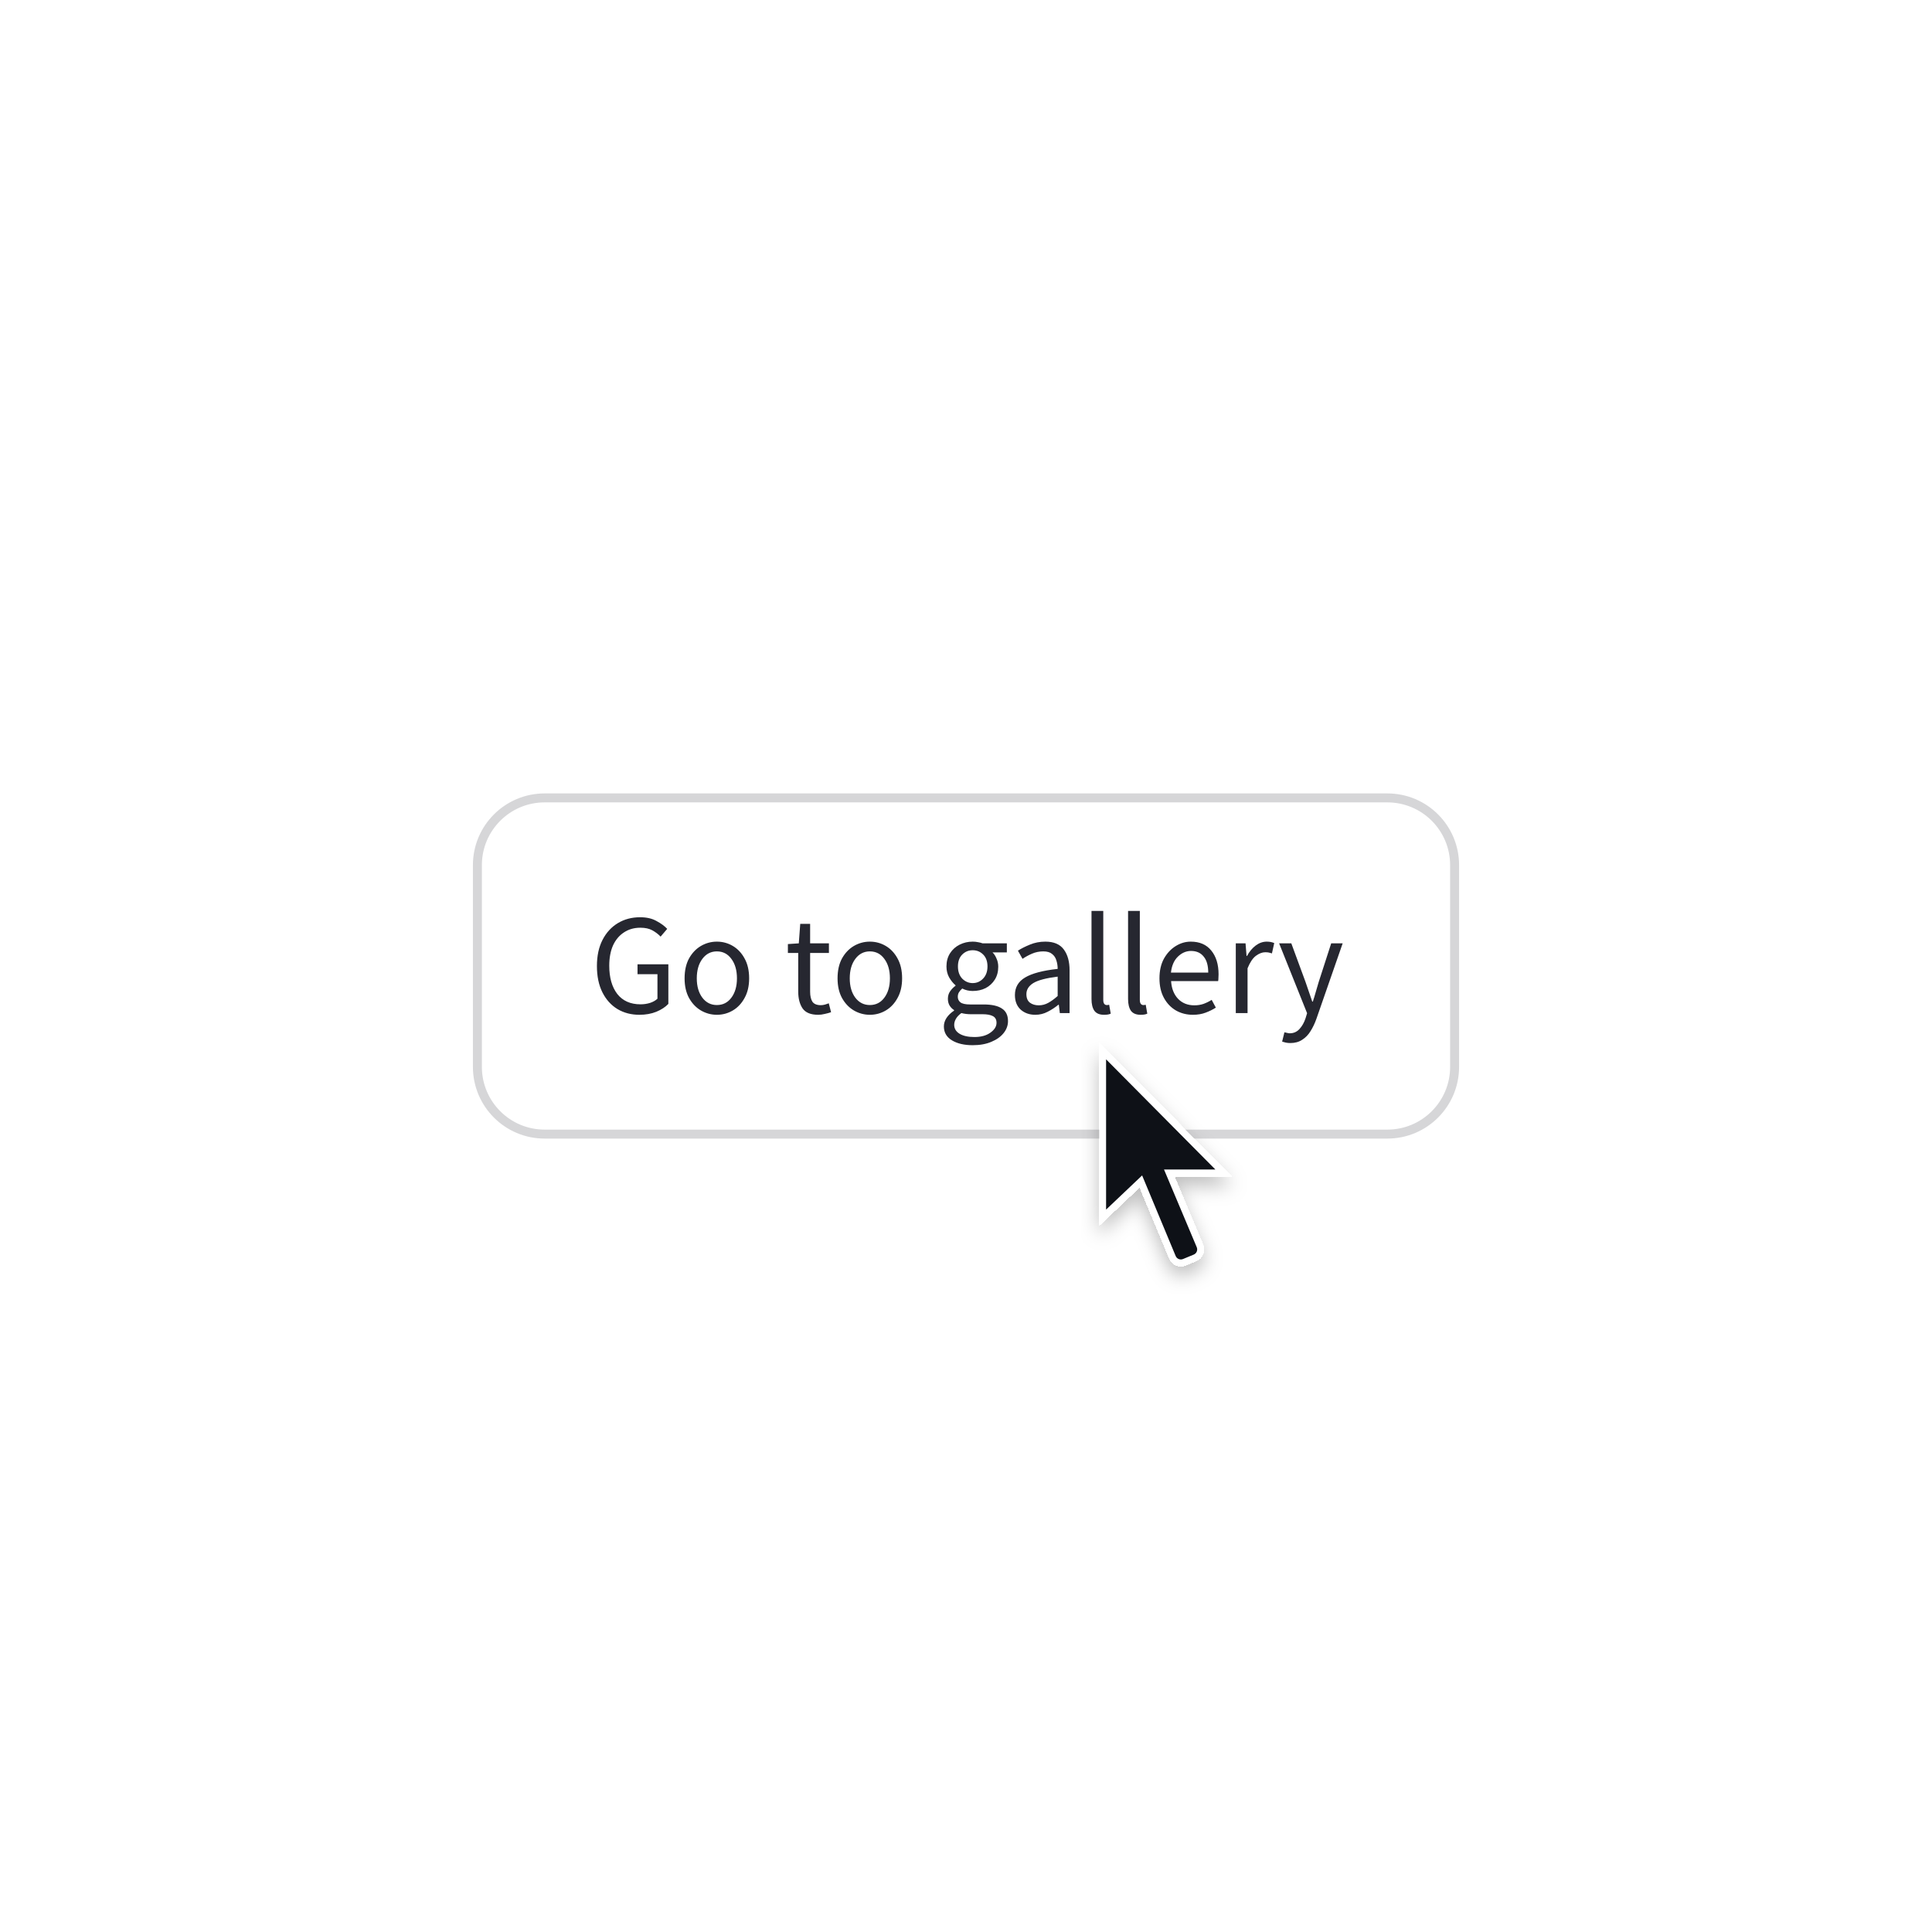
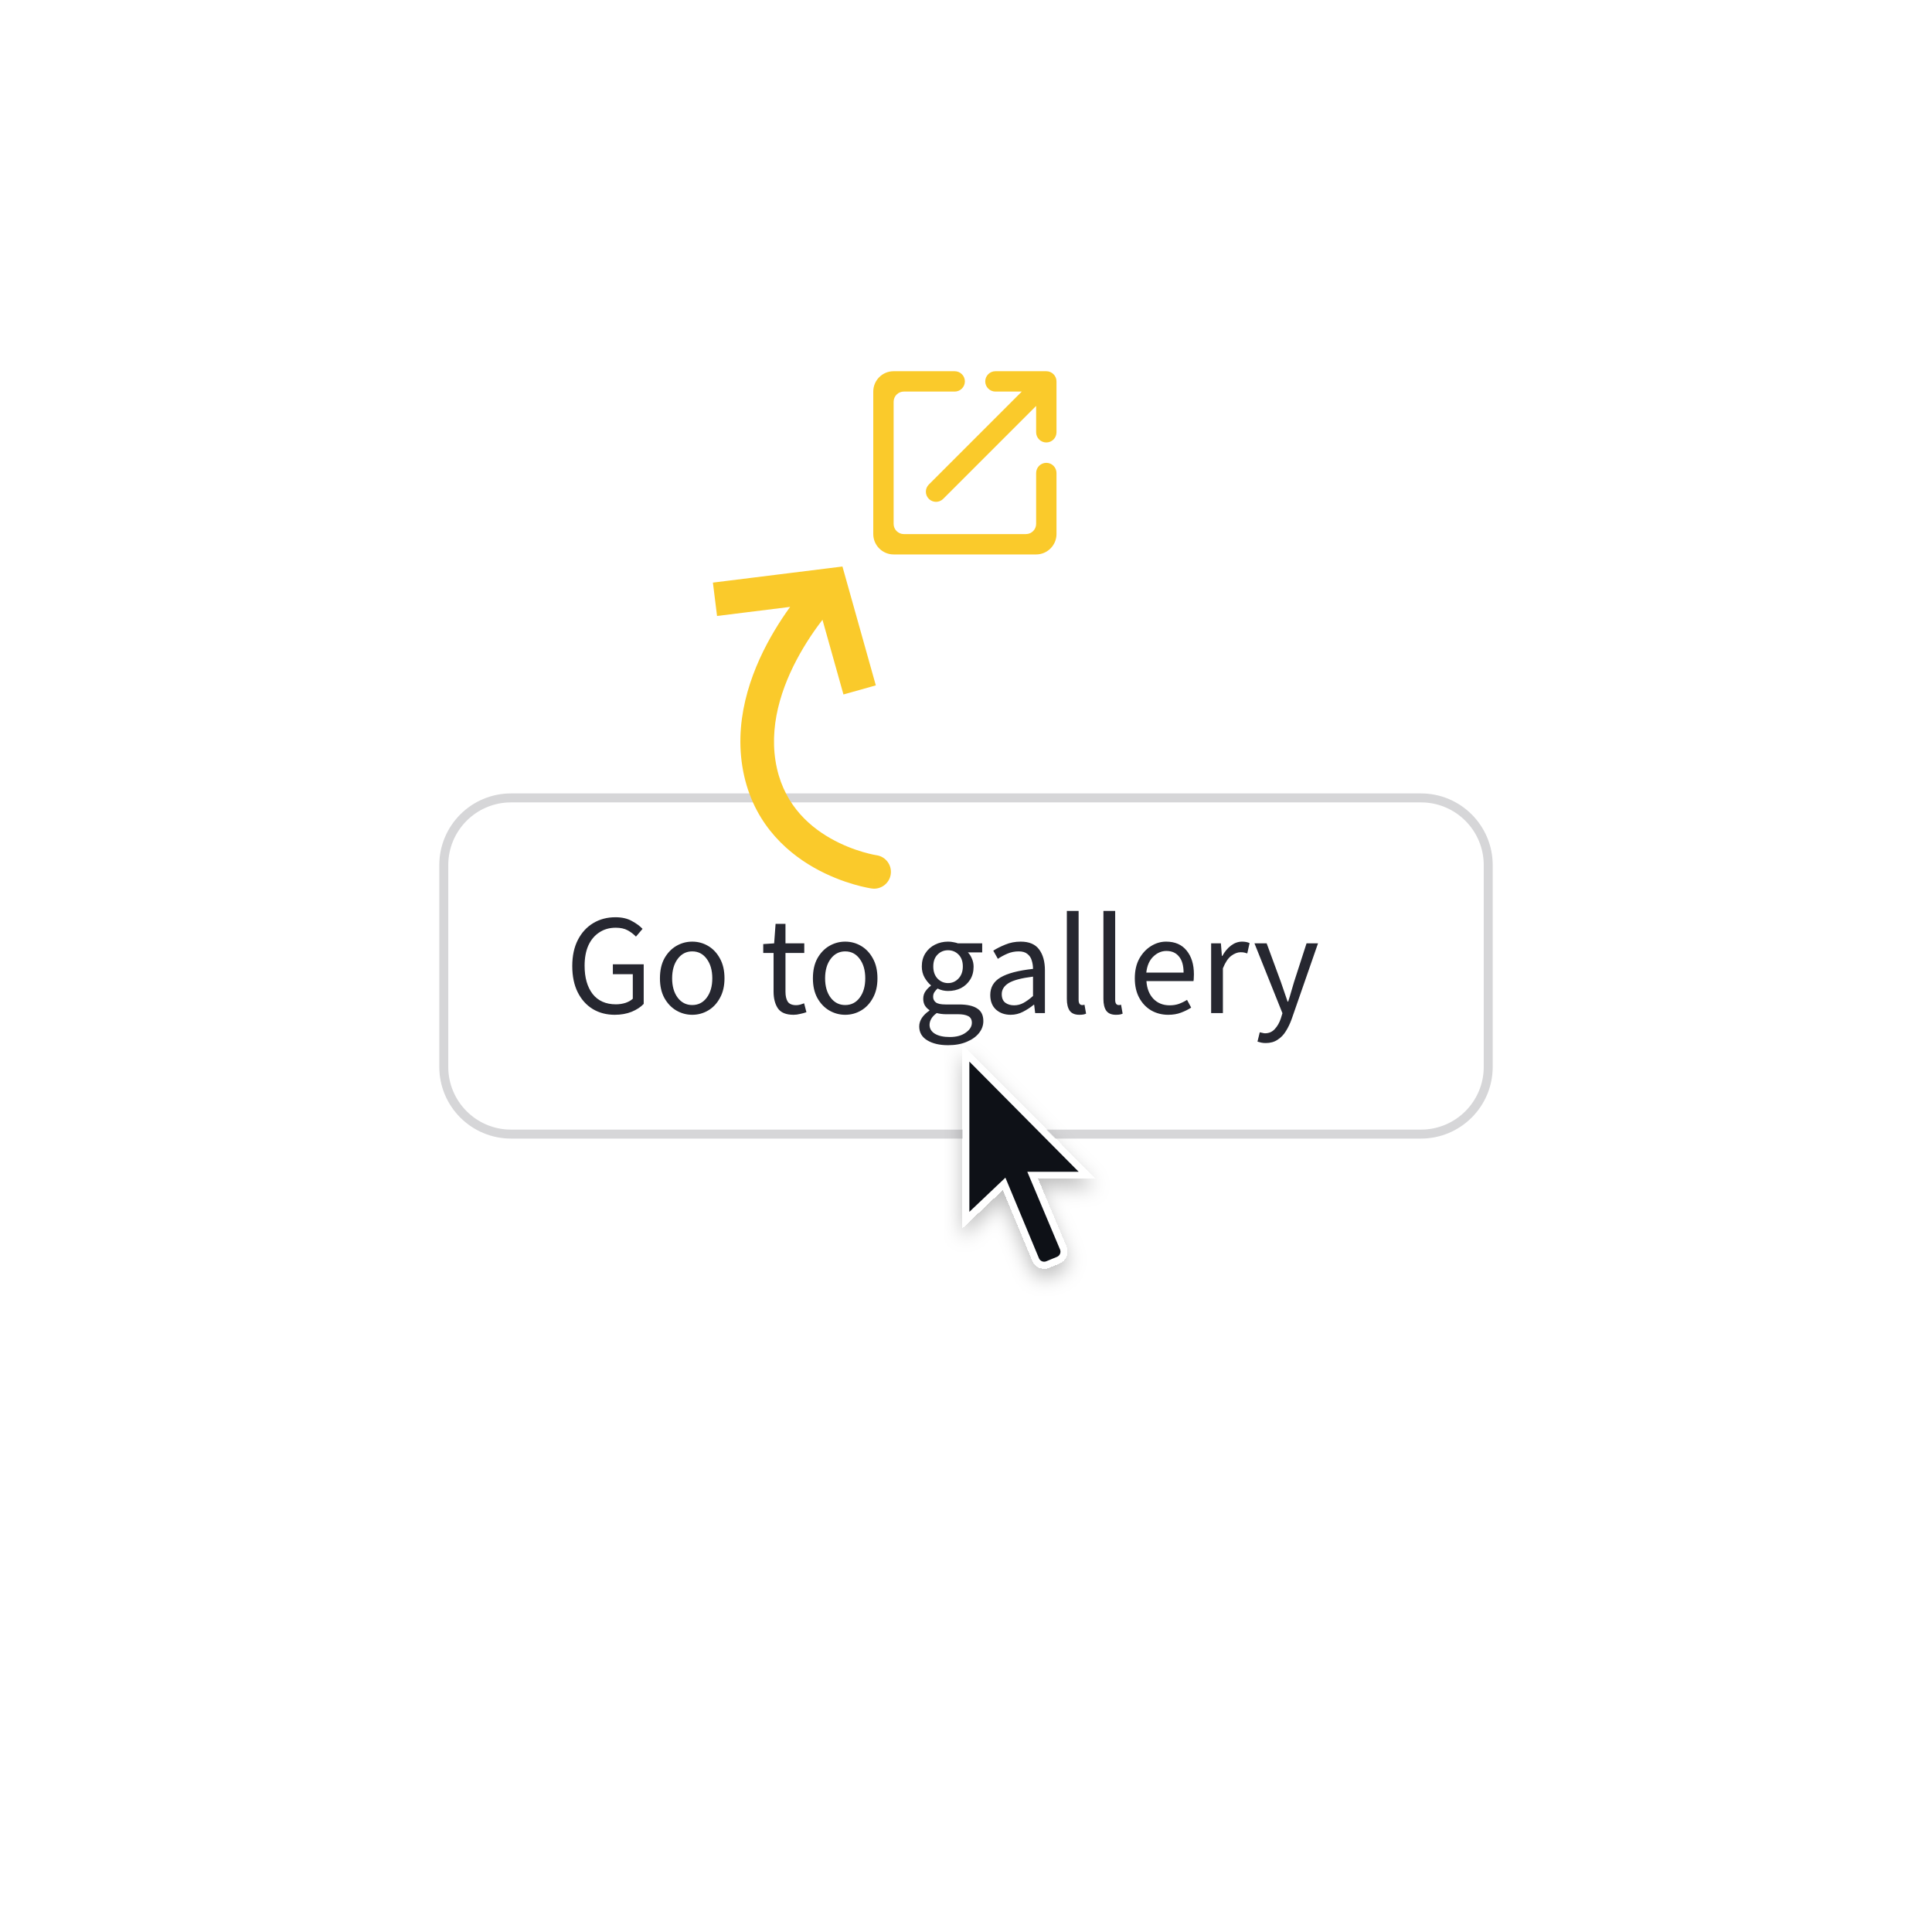
<svg xmlns="http://www.w3.org/2000/svg" width="862" height="862" viewBox="0 0 862 862" fill="none">
  <rect width="862" height="862" fill="white" />
-   <rect x="213" y="356" width="436" height="150" rx="30" stroke="#D6D6D8" stroke-width="4" />
-   <path d="M285.272 452.768C281.603 452.768 278.339 451.915 275.48 450.208C272.621 448.459 270.381 445.963 268.76 442.72C267.139 439.477 266.328 435.573 266.328 431.008C266.328 426.485 267.16 422.603 268.824 419.36C270.488 416.117 272.771 413.621 275.672 411.872C278.573 410.123 281.88 409.248 285.592 409.248C288.493 409.248 290.925 409.803 292.888 410.912C294.893 411.979 296.493 413.152 297.688 414.432L294.744 417.888C293.677 416.779 292.44 415.84 291.032 415.072C289.624 414.304 287.853 413.92 285.72 413.92C282.904 413.92 280.451 414.624 278.36 416.032C276.269 417.397 274.648 419.339 273.496 421.856C272.387 424.373 271.832 427.381 271.832 430.88C271.832 436.171 273.027 440.373 275.416 443.488C277.848 446.56 281.304 448.096 285.784 448.096C287.277 448.096 288.707 447.883 290.072 447.456C291.437 446.987 292.525 446.368 293.336 445.6V434.656H284.44V430.24H298.2V447.904C296.877 449.312 295.085 450.485 292.824 451.424C290.605 452.32 288.088 452.768 285.272 452.768ZM319.844 452.768C317.327 452.768 314.959 452.128 312.74 450.848C310.564 449.568 308.793 447.712 307.428 445.28C306.105 442.848 305.444 439.925 305.444 436.512C305.444 433.013 306.105 430.048 307.428 427.616C308.793 425.184 310.564 423.328 312.74 422.048C314.959 420.768 317.327 420.128 319.844 420.128C322.404 420.128 324.772 420.768 326.948 422.048C329.124 423.328 330.873 425.184 332.196 427.616C333.561 430.048 334.244 433.013 334.244 436.512C334.244 439.925 333.561 442.848 332.196 445.28C330.873 447.712 329.124 449.568 326.948 450.848C324.772 452.128 322.404 452.768 319.844 452.768ZM319.844 448.416C322.532 448.416 324.687 447.328 326.308 445.152C327.972 442.933 328.804 440.053 328.804 436.512C328.804 432.928 327.972 430.027 326.308 427.808C324.687 425.589 322.532 424.48 319.844 424.48C317.199 424.48 315.044 425.589 313.38 427.808C311.716 430.027 310.884 432.928 310.884 436.512C310.884 440.053 311.716 442.933 313.38 445.152C315.044 447.328 317.199 448.416 319.844 448.416ZM365.04 452.768C361.712 452.768 359.387 451.808 358.064 449.888C356.784 447.968 356.144 445.472 356.144 442.4V425.184H351.536V421.216L356.4 420.896L357.04 412.192H361.456V420.896H369.84V425.184H361.456V442.464C361.456 444.384 361.797 445.877 362.48 446.944C363.205 447.968 364.464 448.48 366.256 448.48C366.811 448.48 367.408 448.395 368.048 448.224C368.688 448.011 369.264 447.819 369.776 447.648L370.8 451.616C369.947 451.915 369.008 452.171 367.984 452.384C367.003 452.64 366.021 452.768 365.04 452.768ZM388.094 452.768C385.577 452.768 383.209 452.128 380.99 450.848C378.814 449.568 377.043 447.712 375.678 445.28C374.355 442.848 373.694 439.925 373.694 436.512C373.694 433.013 374.355 430.048 375.678 427.616C377.043 425.184 378.814 423.328 380.99 422.048C383.209 420.768 385.577 420.128 388.094 420.128C390.654 420.128 393.022 420.768 395.198 422.048C397.374 423.328 399.123 425.184 400.446 427.616C401.811 430.048 402.494 433.013 402.494 436.512C402.494 439.925 401.811 442.848 400.446 445.28C399.123 447.712 397.374 449.568 395.198 450.848C393.022 452.128 390.654 452.768 388.094 452.768ZM388.094 448.416C390.782 448.416 392.937 447.328 394.558 445.152C396.222 442.933 397.054 440.053 397.054 436.512C397.054 432.928 396.222 430.027 394.558 427.808C392.937 425.589 390.782 424.48 388.094 424.48C385.449 424.48 383.294 425.589 381.63 427.808C379.966 430.027 379.134 432.928 379.134 436.512C379.134 440.053 379.966 442.933 381.63 445.152C383.294 447.328 385.449 448.416 388.094 448.416ZM433.994 466.336C430.197 466.336 427.103 465.611 424.714 464.16C422.325 462.709 421.13 460.64 421.13 457.952C421.13 456.629 421.535 455.349 422.346 454.112C423.157 452.917 424.266 451.851 425.674 450.912V450.656C424.906 450.187 424.245 449.525 423.69 448.672C423.178 447.819 422.922 446.795 422.922 445.6C422.922 444.277 423.285 443.125 424.01 442.144C424.735 441.163 425.503 440.395 426.314 439.84V439.584C425.29 438.731 424.351 437.579 423.498 436.128C422.687 434.677 422.282 433.035 422.282 431.2C422.282 428.939 422.815 426.976 423.882 425.312C424.949 423.648 426.378 422.368 428.17 421.472C429.962 420.576 431.903 420.128 433.994 420.128C434.847 420.128 435.658 420.213 436.426 420.384C437.194 420.512 437.855 420.683 438.41 420.896H449.226V424.928H442.826C443.551 425.611 444.149 426.528 444.618 427.68C445.13 428.789 445.386 430.005 445.386 431.328C445.386 433.547 444.874 435.467 443.85 437.088C442.826 438.709 441.461 439.968 439.754 440.864C438.047 441.717 436.127 442.144 433.994 442.144C432.33 442.144 430.773 441.781 429.322 441.056C428.767 441.525 428.298 442.059 427.914 442.656C427.53 443.211 427.338 443.915 427.338 444.768C427.338 445.749 427.722 446.56 428.49 447.2C429.301 447.84 430.751 448.16 432.842 448.16H438.858C442.485 448.16 445.194 448.757 446.986 449.952C448.821 451.104 449.738 452.981 449.738 455.584C449.738 457.504 449.098 459.275 447.818 460.896C446.538 462.517 444.725 463.819 442.378 464.8C440.031 465.824 437.237 466.336 433.994 466.336ZM433.994 438.624C435.786 438.624 437.322 437.963 438.602 436.64C439.925 435.275 440.586 433.461 440.586 431.2C440.586 428.939 439.946 427.168 438.666 425.888C437.386 424.608 435.829 423.968 433.994 423.968C432.159 423.968 430.602 424.608 429.322 425.888C428.042 427.168 427.402 428.939 427.402 431.2C427.402 433.461 428.042 435.275 429.322 436.64C430.645 437.963 432.202 438.624 433.994 438.624ZM434.762 462.688C437.749 462.688 440.138 462.027 441.93 460.704C443.722 459.424 444.618 457.973 444.618 456.352C444.618 454.901 444.063 453.899 442.954 453.344C441.887 452.789 440.351 452.512 438.346 452.512H432.97C432.373 452.512 431.711 452.469 430.986 452.384C430.303 452.299 429.621 452.171 428.938 452C427.829 452.811 427.018 453.664 426.506 454.56C425.994 455.456 425.738 456.352 425.738 457.248C425.738 458.912 426.527 460.235 428.106 461.216C429.727 462.197 431.946 462.688 434.762 462.688ZM461.916 452.768C459.313 452.768 457.137 452 455.388 450.464C453.681 448.885 452.828 446.709 452.828 443.936C452.828 440.523 454.343 437.92 457.372 436.128C460.444 434.293 465.287 433.013 471.9 432.288C471.9 430.965 471.708 429.707 471.324 428.512C470.983 427.317 470.343 426.357 469.404 425.632C468.508 424.864 467.207 424.48 465.5 424.48C463.708 424.48 462.023 424.821 460.444 425.504C458.865 426.187 457.457 426.955 456.22 427.808L454.172 424.16C455.623 423.221 457.393 422.325 459.484 421.472C461.617 420.576 463.921 420.128 466.396 420.128C470.193 420.128 472.945 421.301 474.652 423.648C476.359 425.952 477.212 429.045 477.212 432.928V452H472.86L472.412 448.288H472.22C470.769 449.483 469.169 450.528 467.42 451.424C465.713 452.32 463.879 452.768 461.916 452.768ZM463.452 448.544C464.945 448.544 466.353 448.181 467.676 447.456C468.999 446.731 470.407 445.707 471.9 444.384V435.744C466.737 436.384 463.111 437.344 461.02 438.624C458.972 439.904 457.948 441.547 457.948 443.552C457.948 445.301 458.481 446.581 459.548 447.392C460.615 448.16 461.916 448.544 463.452 448.544ZM492.566 452.768C490.603 452.768 489.174 452.171 488.278 450.976C487.425 449.739 486.998 447.989 486.998 445.728V406.432H492.246V446.112C492.246 446.923 492.395 447.52 492.694 447.904C492.993 448.245 493.334 448.416 493.718 448.416C493.889 448.416 494.038 448.416 494.166 448.416C494.337 448.373 494.571 448.331 494.87 448.288L495.574 452.256C495.233 452.427 494.827 452.555 494.358 452.64C493.889 452.725 493.291 452.768 492.566 452.768ZM508.879 452.768C506.916 452.768 505.487 452.171 504.591 450.976C503.737 449.739 503.311 447.989 503.311 445.728V406.432H508.559V446.112C508.559 446.923 508.708 447.52 509.007 447.904C509.305 448.245 509.647 448.416 510.031 448.416C510.201 448.416 510.351 448.416 510.479 448.416C510.649 448.373 510.884 448.331 511.183 448.288L511.887 452.256C511.545 452.427 511.14 452.555 510.671 452.64C510.201 452.725 509.604 452.768 508.879 452.768ZM532.231 452.768C529.458 452.768 526.94 452.128 524.679 450.848C522.418 449.525 520.626 447.648 519.303 445.216C517.98 442.784 517.319 439.883 517.319 436.512C517.319 433.099 517.98 430.176 519.303 427.744C520.668 425.312 522.418 423.435 524.551 422.112C526.684 420.789 528.924 420.128 531.271 420.128C535.239 420.128 538.29 421.451 540.423 424.096C542.599 426.741 543.687 430.283 543.687 434.72C543.687 435.275 543.666 435.829 543.623 436.384C543.623 436.896 543.58 437.344 543.495 437.728H522.503C522.716 441.013 523.74 443.637 525.575 445.6C527.452 447.563 529.884 448.544 532.871 448.544C534.364 448.544 535.73 448.331 536.967 447.904C538.247 447.435 539.463 446.837 540.615 446.112L542.471 449.568C541.148 450.421 539.634 451.168 537.927 451.808C536.263 452.448 534.364 452.768 532.231 452.768ZM522.439 433.952H539.079C539.079 430.795 538.396 428.405 537.031 426.784C535.708 425.12 533.831 424.288 531.399 424.288C529.223 424.288 527.26 425.141 525.511 426.848C523.804 428.512 522.78 430.88 522.439 433.952ZM551.373 452V420.896H555.725L556.173 426.528H556.365C557.432 424.565 558.733 423.008 560.269 421.856C561.805 420.704 563.448 420.128 565.197 420.128C566.434 420.128 567.544 420.341 568.525 420.768L567.501 425.376C566.989 425.205 566.52 425.077 566.093 424.992C565.666 424.907 565.133 424.864 564.493 424.864C563.17 424.864 561.784 425.397 560.333 426.464C558.925 427.531 557.688 429.387 556.621 432.032V452H551.373ZM575.698 465.376C575.015 465.376 574.354 465.312 573.714 465.184C573.116 465.056 572.562 464.907 572.049 464.736L573.074 460.576C573.415 460.661 573.799 460.747 574.226 460.832C574.652 460.96 575.058 461.024 575.442 461.024C577.191 461.024 578.642 460.384 579.794 459.104C580.946 457.867 581.842 456.288 582.482 454.368L583.186 452.064L570.706 420.896H576.146L582.482 438.112C582.951 439.435 583.442 440.864 583.954 442.4C584.508 443.936 585.02 445.429 585.49 446.88H585.746C586.215 445.472 586.663 444 587.09 442.464C587.516 440.928 587.943 439.477 588.37 438.112L593.938 420.896H599.058L587.346 454.56C586.62 456.608 585.746 458.443 584.722 460.064C583.74 461.685 582.503 462.965 581.01 463.904C579.559 464.885 577.788 465.376 575.698 465.376Z" fill="#262730" />
+   <rect x="198" y="356" width="466" height="150" rx="30" stroke="#D6D6D8" stroke-width="4" />
+   <path d="M274.272 452.768C270.603 452.768 267.339 451.915 264.48 450.208C261.621 448.459 259.381 445.963 257.76 442.72C256.139 439.477 255.328 435.573 255.328 431.008C255.328 426.485 256.16 422.603 257.824 419.36C259.488 416.117 261.771 413.621 264.672 411.872C267.573 410.123 270.88 409.248 274.592 409.248C277.493 409.248 279.925 409.803 281.888 410.912C283.893 411.979 285.493 413.152 286.688 414.432L283.744 417.888C282.677 416.779 281.44 415.84 280.032 415.072C278.624 414.304 276.853 413.92 274.72 413.92C271.904 413.92 269.451 414.624 267.36 416.032C265.269 417.397 263.648 419.339 262.496 421.856C261.387 424.373 260.832 427.381 260.832 430.88C260.832 436.171 262.027 440.373 264.416 443.488C266.848 446.56 270.304 448.096 274.784 448.096C276.277 448.096 277.707 447.883 279.072 447.456C280.437 446.987 281.525 446.368 282.336 445.6V434.656H273.44V430.24H287.2V447.904C285.877 449.312 284.085 450.485 281.824 451.424C279.605 452.32 277.088 452.768 274.272 452.768ZM308.844 452.768C306.327 452.768 303.959 452.128 301.74 450.848C299.564 449.568 297.793 447.712 296.428 445.28C295.105 442.848 294.444 439.925 294.444 436.512C294.444 433.013 295.105 430.048 296.428 427.616C297.793 425.184 299.564 423.328 301.74 422.048C303.959 420.768 306.327 420.128 308.844 420.128C311.404 420.128 313.772 420.768 315.948 422.048C318.124 423.328 319.873 425.184 321.196 427.616C322.561 430.048 323.244 433.013 323.244 436.512C323.244 439.925 322.561 442.848 321.196 445.28C319.873 447.712 318.124 449.568 315.948 450.848C313.772 452.128 311.404 452.768 308.844 452.768ZM308.844 448.416C311.532 448.416 313.687 447.328 315.308 445.152C316.972 442.933 317.804 440.053 317.804 436.512C317.804 432.928 316.972 430.027 315.308 427.808C313.687 425.589 311.532 424.48 308.844 424.48C306.199 424.48 304.044 425.589 302.38 427.808C300.716 430.027 299.884 432.928 299.884 436.512C299.884 440.053 300.716 442.933 302.38 445.152C304.044 447.328 306.199 448.416 308.844 448.416ZM354.04 452.768C350.712 452.768 348.387 451.808 347.064 449.888C345.784 447.968 345.144 445.472 345.144 442.4V425.184H340.536V421.216L345.4 420.896L346.04 412.192H350.456V420.896H358.84V425.184H350.456V442.464C350.456 444.384 350.797 445.877 351.48 446.944C352.205 447.968 353.464 448.48 355.256 448.48C355.811 448.48 356.408 448.395 357.048 448.224C357.688 448.011 358.264 447.819 358.776 447.648L359.8 451.616C358.947 451.915 358.008 452.171 356.984 452.384C356.003 452.64 355.021 452.768 354.04 452.768ZM377.094 452.768C374.577 452.768 372.209 452.128 369.99 450.848C367.814 449.568 366.043 447.712 364.678 445.28C363.355 442.848 362.694 439.925 362.694 436.512C362.694 433.013 363.355 430.048 364.678 427.616C366.043 425.184 367.814 423.328 369.99 422.048C372.209 420.768 374.577 420.128 377.094 420.128C379.654 420.128 382.022 420.768 384.198 422.048C386.374 423.328 388.123 425.184 389.446 427.616C390.811 430.048 391.494 433.013 391.494 436.512C391.494 439.925 390.811 442.848 389.446 445.28C388.123 447.712 386.374 449.568 384.198 450.848C382.022 452.128 379.654 452.768 377.094 452.768ZM377.094 448.416C379.782 448.416 381.937 447.328 383.558 445.152C385.222 442.933 386.054 440.053 386.054 436.512C386.054 432.928 385.222 430.027 383.558 427.808C381.937 425.589 379.782 424.48 377.094 424.48C374.449 424.48 372.294 425.589 370.63 427.808C368.966 430.027 368.134 432.928 368.134 436.512C368.134 440.053 368.966 442.933 370.63 445.152C372.294 447.328 374.449 448.416 377.094 448.416ZM422.994 466.336C419.197 466.336 416.103 465.611 413.714 464.16C411.325 462.709 410.13 460.64 410.13 457.952C410.13 456.629 410.535 455.349 411.346 454.112C412.157 452.917 413.266 451.851 414.674 450.912V450.656C413.906 450.187 413.245 449.525 412.69 448.672C412.178 447.819 411.922 446.795 411.922 445.6C411.922 444.277 412.285 443.125 413.01 442.144C413.735 441.163 414.503 440.395 415.314 439.84V439.584C414.29 438.731 413.351 437.579 412.498 436.128C411.687 434.677 411.282 433.035 411.282 431.2C411.282 428.939 411.815 426.976 412.882 425.312C413.949 423.648 415.378 422.368 417.17 421.472C418.962 420.576 420.903 420.128 422.994 420.128C423.847 420.128 424.658 420.213 425.426 420.384C426.194 420.512 426.855 420.683 427.41 420.896H438.226V424.928H431.826C432.551 425.611 433.149 426.528 433.618 427.68C434.13 428.789 434.386 430.005 434.386 431.328C434.386 433.547 433.874 435.467 432.85 437.088C431.826 438.709 430.461 439.968 428.754 440.864C427.047 441.717 425.127 442.144 422.994 442.144C421.33 442.144 419.773 441.781 418.322 441.056C417.767 441.525 417.298 442.059 416.914 442.656C416.53 443.211 416.338 443.915 416.338 444.768C416.338 445.749 416.722 446.56 417.49 447.2C418.301 447.84 419.751 448.16 421.842 448.16H427.858C431.485 448.16 434.194 448.757 435.986 449.952C437.821 451.104 438.738 452.981 438.738 455.584C438.738 457.504 438.098 459.275 436.818 460.896C435.538 462.517 433.725 463.819 431.378 464.8C429.031 465.824 426.237 466.336 422.994 466.336ZM422.994 438.624C424.786 438.624 426.322 437.963 427.602 436.64C428.925 435.275 429.586 433.461 429.586 431.2C429.586 428.939 428.946 427.168 427.666 425.888C426.386 424.608 424.829 423.968 422.994 423.968C421.159 423.968 419.602 424.608 418.322 425.888C417.042 427.168 416.402 428.939 416.402 431.2C416.402 433.461 417.042 435.275 418.322 436.64C419.645 437.963 421.202 438.624 422.994 438.624ZM423.762 462.688C426.749 462.688 429.138 462.027 430.93 460.704C432.722 459.424 433.618 457.973 433.618 456.352C433.618 454.901 433.063 453.899 431.954 453.344C430.887 452.789 429.351 452.512 427.346 452.512H421.97C421.373 452.512 420.711 452.469 419.986 452.384C419.303 452.299 418.621 452.171 417.938 452C416.829 452.811 416.018 453.664 415.506 454.56C414.994 455.456 414.738 456.352 414.738 457.248C414.738 458.912 415.527 460.235 417.106 461.216C418.727 462.197 420.946 462.688 423.762 462.688ZM450.916 452.768C448.313 452.768 446.137 452 444.388 450.464C442.681 448.885 441.828 446.709 441.828 443.936C441.828 440.523 443.343 437.92 446.372 436.128C449.444 434.293 454.287 433.013 460.9 432.288C460.9 430.965 460.708 429.707 460.324 428.512C459.983 427.317 459.343 426.357 458.404 425.632C457.508 424.864 456.207 424.48 454.5 424.48C452.708 424.48 451.023 424.821 449.444 425.504C447.865 426.187 446.457 426.955 445.22 427.808L443.172 424.16C444.623 423.221 446.393 422.325 448.484 421.472C450.617 420.576 452.921 420.128 455.396 420.128C459.193 420.128 461.945 421.301 463.652 423.648C465.359 425.952 466.212 429.045 466.212 432.928V452H461.86L461.412 448.288H461.22C459.769 449.483 458.169 450.528 456.42 451.424C454.713 452.32 452.879 452.768 450.916 452.768ZM452.452 448.544C453.945 448.544 455.353 448.181 456.676 447.456C457.999 446.731 459.407 445.707 460.9 444.384V435.744C455.737 436.384 452.111 437.344 450.02 438.624C447.972 439.904 446.948 441.547 446.948 443.552C446.948 445.301 447.481 446.581 448.548 447.392C449.615 448.16 450.916 448.544 452.452 448.544ZM481.566 452.768C479.603 452.768 478.174 452.171 477.278 450.976C476.425 449.739 475.998 447.989 475.998 445.728V406.432H481.246V446.112C481.246 446.923 481.395 447.52 481.694 447.904C481.993 448.245 482.334 448.416 482.718 448.416C482.889 448.416 483.038 448.416 483.166 448.416C483.337 448.373 483.571 448.331 483.87 448.288L484.574 452.256C484.233 452.427 483.827 452.555 483.358 452.64C482.889 452.725 482.291 452.768 481.566 452.768ZM497.879 452.768C495.916 452.768 494.487 452.171 493.591 450.976C492.737 449.739 492.311 447.989 492.311 445.728V406.432H497.559V446.112C497.559 446.923 497.708 447.52 498.007 447.904C498.305 448.245 498.647 448.416 499.031 448.416C499.201 448.416 499.351 448.416 499.479 448.416C499.649 448.373 499.884 448.331 500.183 448.288L500.887 452.256C500.545 452.427 500.14 452.555 499.671 452.64C499.201 452.725 498.604 452.768 497.879 452.768ZM521.231 452.768C518.458 452.768 515.94 452.128 513.679 450.848C511.418 449.525 509.626 447.648 508.303 445.216C506.98 442.784 506.319 439.883 506.319 436.512C506.319 433.099 506.98 430.176 508.303 427.744C509.668 425.312 511.418 423.435 513.551 422.112C515.684 420.789 517.924 420.128 520.271 420.128C524.239 420.128 527.29 421.451 529.423 424.096C531.599 426.741 532.687 430.283 532.687 434.72C532.687 435.275 532.666 435.829 532.623 436.384C532.623 436.896 532.58 437.344 532.495 437.728H511.503C511.716 441.013 512.74 443.637 514.575 445.6C516.452 447.563 518.884 448.544 521.871 448.544C523.364 448.544 524.73 448.331 525.967 447.904C527.247 447.435 528.463 446.837 529.615 446.112L531.471 449.568C530.148 450.421 528.634 451.168 526.927 451.808C525.263 452.448 523.364 452.768 521.231 452.768ZM511.439 433.952H528.079C528.079 430.795 527.396 428.405 526.031 426.784C524.708 425.12 522.831 424.288 520.399 424.288C518.223 424.288 516.26 425.141 514.511 426.848C512.804 428.512 511.78 430.88 511.439 433.952ZM540.373 452V420.896H544.725L545.173 426.528H545.365C546.432 424.565 547.733 423.008 549.269 421.856C550.805 420.704 552.448 420.128 554.197 420.128C555.434 420.128 556.544 420.341 557.525 420.768L556.501 425.376C555.989 425.205 555.52 425.077 555.093 424.992C554.666 424.907 554.133 424.864 553.493 424.864C552.17 424.864 550.784 425.397 549.333 426.464C547.925 427.531 546.688 429.387 545.621 432.032V452H540.373ZM564.698 465.376C564.015 465.376 563.354 465.312 562.714 465.184C562.116 465.056 561.562 464.907 561.049 464.736L562.074 460.576C562.415 460.661 562.799 460.747 563.226 460.832C563.652 460.96 564.058 461.024 564.442 461.024C566.191 461.024 567.642 460.384 568.794 459.104C569.946 457.867 570.842 456.288 571.482 454.368L572.186 452.064L559.706 420.896H565.146L571.482 438.112C571.951 439.435 572.442 440.864 572.954 442.4C573.508 443.936 574.02 445.429 574.49 446.88H574.746C575.215 445.472 575.663 444 576.09 442.464C576.516 440.928 576.943 439.477 577.37 438.112L582.938 420.896H588.058L576.346 454.56C575.62 456.608 574.746 458.443 573.722 460.064C572.74 461.685 571.503 462.965 570.01 463.904C568.559 464.885 566.788 465.376 564.698 465.376Z" fill="#262730" />
  <g filter="url(#filter0_d_1333_338)">
-     <path d="M545.865 523.303L492 469V543.181L509.031 527.025L523.165 560.971C524.012 563.007 526.347 563.972 528.385 563.13L533.178 561.149C535.229 560.301 536.197 557.946 535.336 555.9L521.607 523.303H545.865Z" fill="#0E1117" stroke="white" stroke-width="3" />
+     <path d="M484.865 524.303L431 470V544.181L448.031 528.025L462.165 561.971C463.012 564.007 465.347 564.972 467.385 564.13L472.178 562.149C474.229 561.301 475.197 558.946 474.336 556.9L460.607 524.303H484.865Z" fill="#0E1117" stroke="white" stroke-width="3" />
  </g>
+   <g clip-path="url(#clip0_1333_338)">
+     <path d="M457.75 238.292H403.25C400.752 238.292 398.708 236.248 398.708 233.75V179.25C398.708 176.752 400.752 174.708 403.25 174.708H425.958C428.456 174.708 430.5 172.665 430.5 170.167C430.5 167.669 428.456 165.625 425.958 165.625H398.708C393.667 165.625 389.625 169.712 389.625 174.708V238.292C389.625 243.287 393.712 247.375 398.708 247.375H462.292C467.287 247.375 471.375 243.287 471.375 238.292V211.042C471.375 208.544 469.331 206.5 466.833 206.5C464.335 206.5 462.292 208.544 462.292 211.042V233.75C462.292 236.248 460.248 238.292 457.75 238.292ZM439.583 170.167C439.583 172.665 441.627 174.708 444.125 174.708H455.888L414.422 216.174C412.651 217.945 412.651 220.806 414.422 222.577C416.194 224.349 419.055 224.349 420.826 222.577L462.292 181.112V192.875C462.292 195.373 464.335 197.417 466.833 197.417C469.331 197.417 471.375 195.373 471.375 192.875V170.167C471.375 167.669 469.331 165.625 466.833 165.625H444.125C441.627 165.625 439.583 167.669 439.583 170.167Z" fill="#FACA2B" />
+   </g>
+   <path d="M388.931 396.423C393.03 397.014 396.833 394.169 397.423 390.069C398.014 385.97 395.169 382.167 391.069 381.577L388.931 396.423ZM370.397 261L377.618 258.972L375.874 252.762L369.473 253.557L370.397 261ZM390 389C391.069 381.577 391.072 381.577 391.075 381.577C391.076 381.578 391.079 381.578 391.08 381.578C391.083 381.579 391.086 381.579 391.087 381.579C391.091 381.58 391.091 381.58 391.09 381.58C391.086 381.579 391.072 381.577 391.048 381.573C390.999 381.565 390.911 381.551 390.785 381.529C390.533 381.485 390.131 381.411 389.599 381.3C388.534 381.078 386.956 380.709 385.021 380.143C381.132 379.005 375.908 377.098 370.533 374.039C359.85 367.959 348.911 357.584 346.022 339.58L331.212 341.956C335.029 365.748 349.782 379.489 363.114 387.076C369.747 390.851 376.11 393.165 380.808 394.539C383.166 395.23 385.131 395.691 386.535 395.984C387.238 396.13 387.803 396.235 388.208 396.306C388.411 396.341 388.574 396.368 388.696 396.387C388.756 396.397 388.806 396.405 388.846 396.411C388.865 396.414 388.882 396.416 388.896 396.418C388.903 396.419 388.91 396.42 388.916 396.421C388.918 396.422 388.922 396.422 388.924 396.422C388.927 396.423 388.931 396.423 390 389ZM346.022 339.58C343.075 321.213 350.029 303.134 358.432 289.054C362.579 282.107 366.936 276.373 370.255 272.382C371.911 270.391 373.297 268.846 374.254 267.815C374.732 267.299 375.103 266.913 375.345 266.664C375.466 266.54 375.554 266.45 375.609 266.395C375.636 266.368 375.654 266.349 375.664 266.34C375.668 266.335 375.671 266.333 375.671 266.333C375.671 266.333 375.671 266.333 375.67 266.334C375.669 266.335 375.668 266.336 375.668 266.336C375.666 266.337 375.665 266.339 370.397 261C365.13 255.661 365.128 255.663 365.126 255.665C365.125 255.666 365.123 255.668 365.121 255.669C365.118 255.673 365.114 255.677 365.109 255.681C365.1 255.69 365.089 255.702 365.075 255.715C365.048 255.743 365.011 255.779 364.965 255.825C364.874 255.917 364.748 256.045 364.589 256.209C364.27 256.537 363.82 257.007 363.259 257.612C362.138 258.82 360.57 260.569 358.722 262.791C355.034 267.225 350.189 273.597 345.552 281.367C336.388 296.721 327.452 318.526 331.212 341.956L346.022 339.58ZM363.176 263.028L376.325 309.851L390.766 305.796L377.618 258.972L363.176 263.028ZM369.473 253.557L318.075 259.942L319.925 274.828L371.322 268.443L369.473 253.557Z" fill="#FACA2B" />
  <defs>
-     <filter id="filter0_d_1333_338" x="482.5" y="461.358" width="74.965" height="115.577" filterUnits="userSpaceOnUse" color-interpolation-filters="sRGB">
+     <filter id="filter0_d_1333_338" x="421.5" y="462.358" width="74.965" height="115.577" filterUnits="userSpaceOnUse" color-interpolation-filters="sRGB">
      <feFlood flood-opacity="0" result="BackgroundImageFix" />
      <feColorMatrix in="SourceAlpha" type="matrix" values="0 0 0 0 0 0 0 0 0 0 0 0 0 0 0 0 0 0 127 0" result="hardAlpha" />
      <feOffset dy="4" />
      <feGaussianBlur stdDeviation="4" />
      <feComposite in2="hardAlpha" operator="out" />
      <feColorMatrix type="matrix" values="0 0 0 0 0 0 0 0 0 0 0 0 0 0 0 0 0 0 0.25 0" />
      <feBlend mode="normal" in2="BackgroundImageFix" result="effect1_dropShadow_1333_338" />
      <feBlend mode="normal" in="SourceGraphic" in2="effect1_dropShadow_1333_338" result="shape" />
    </filter>
+     <clipPath id="clip0_1333_338">
+       <rect width="109" height="109" fill="white" transform="translate(376 152)" />
+     </clipPath>
  </defs>
</svg>
